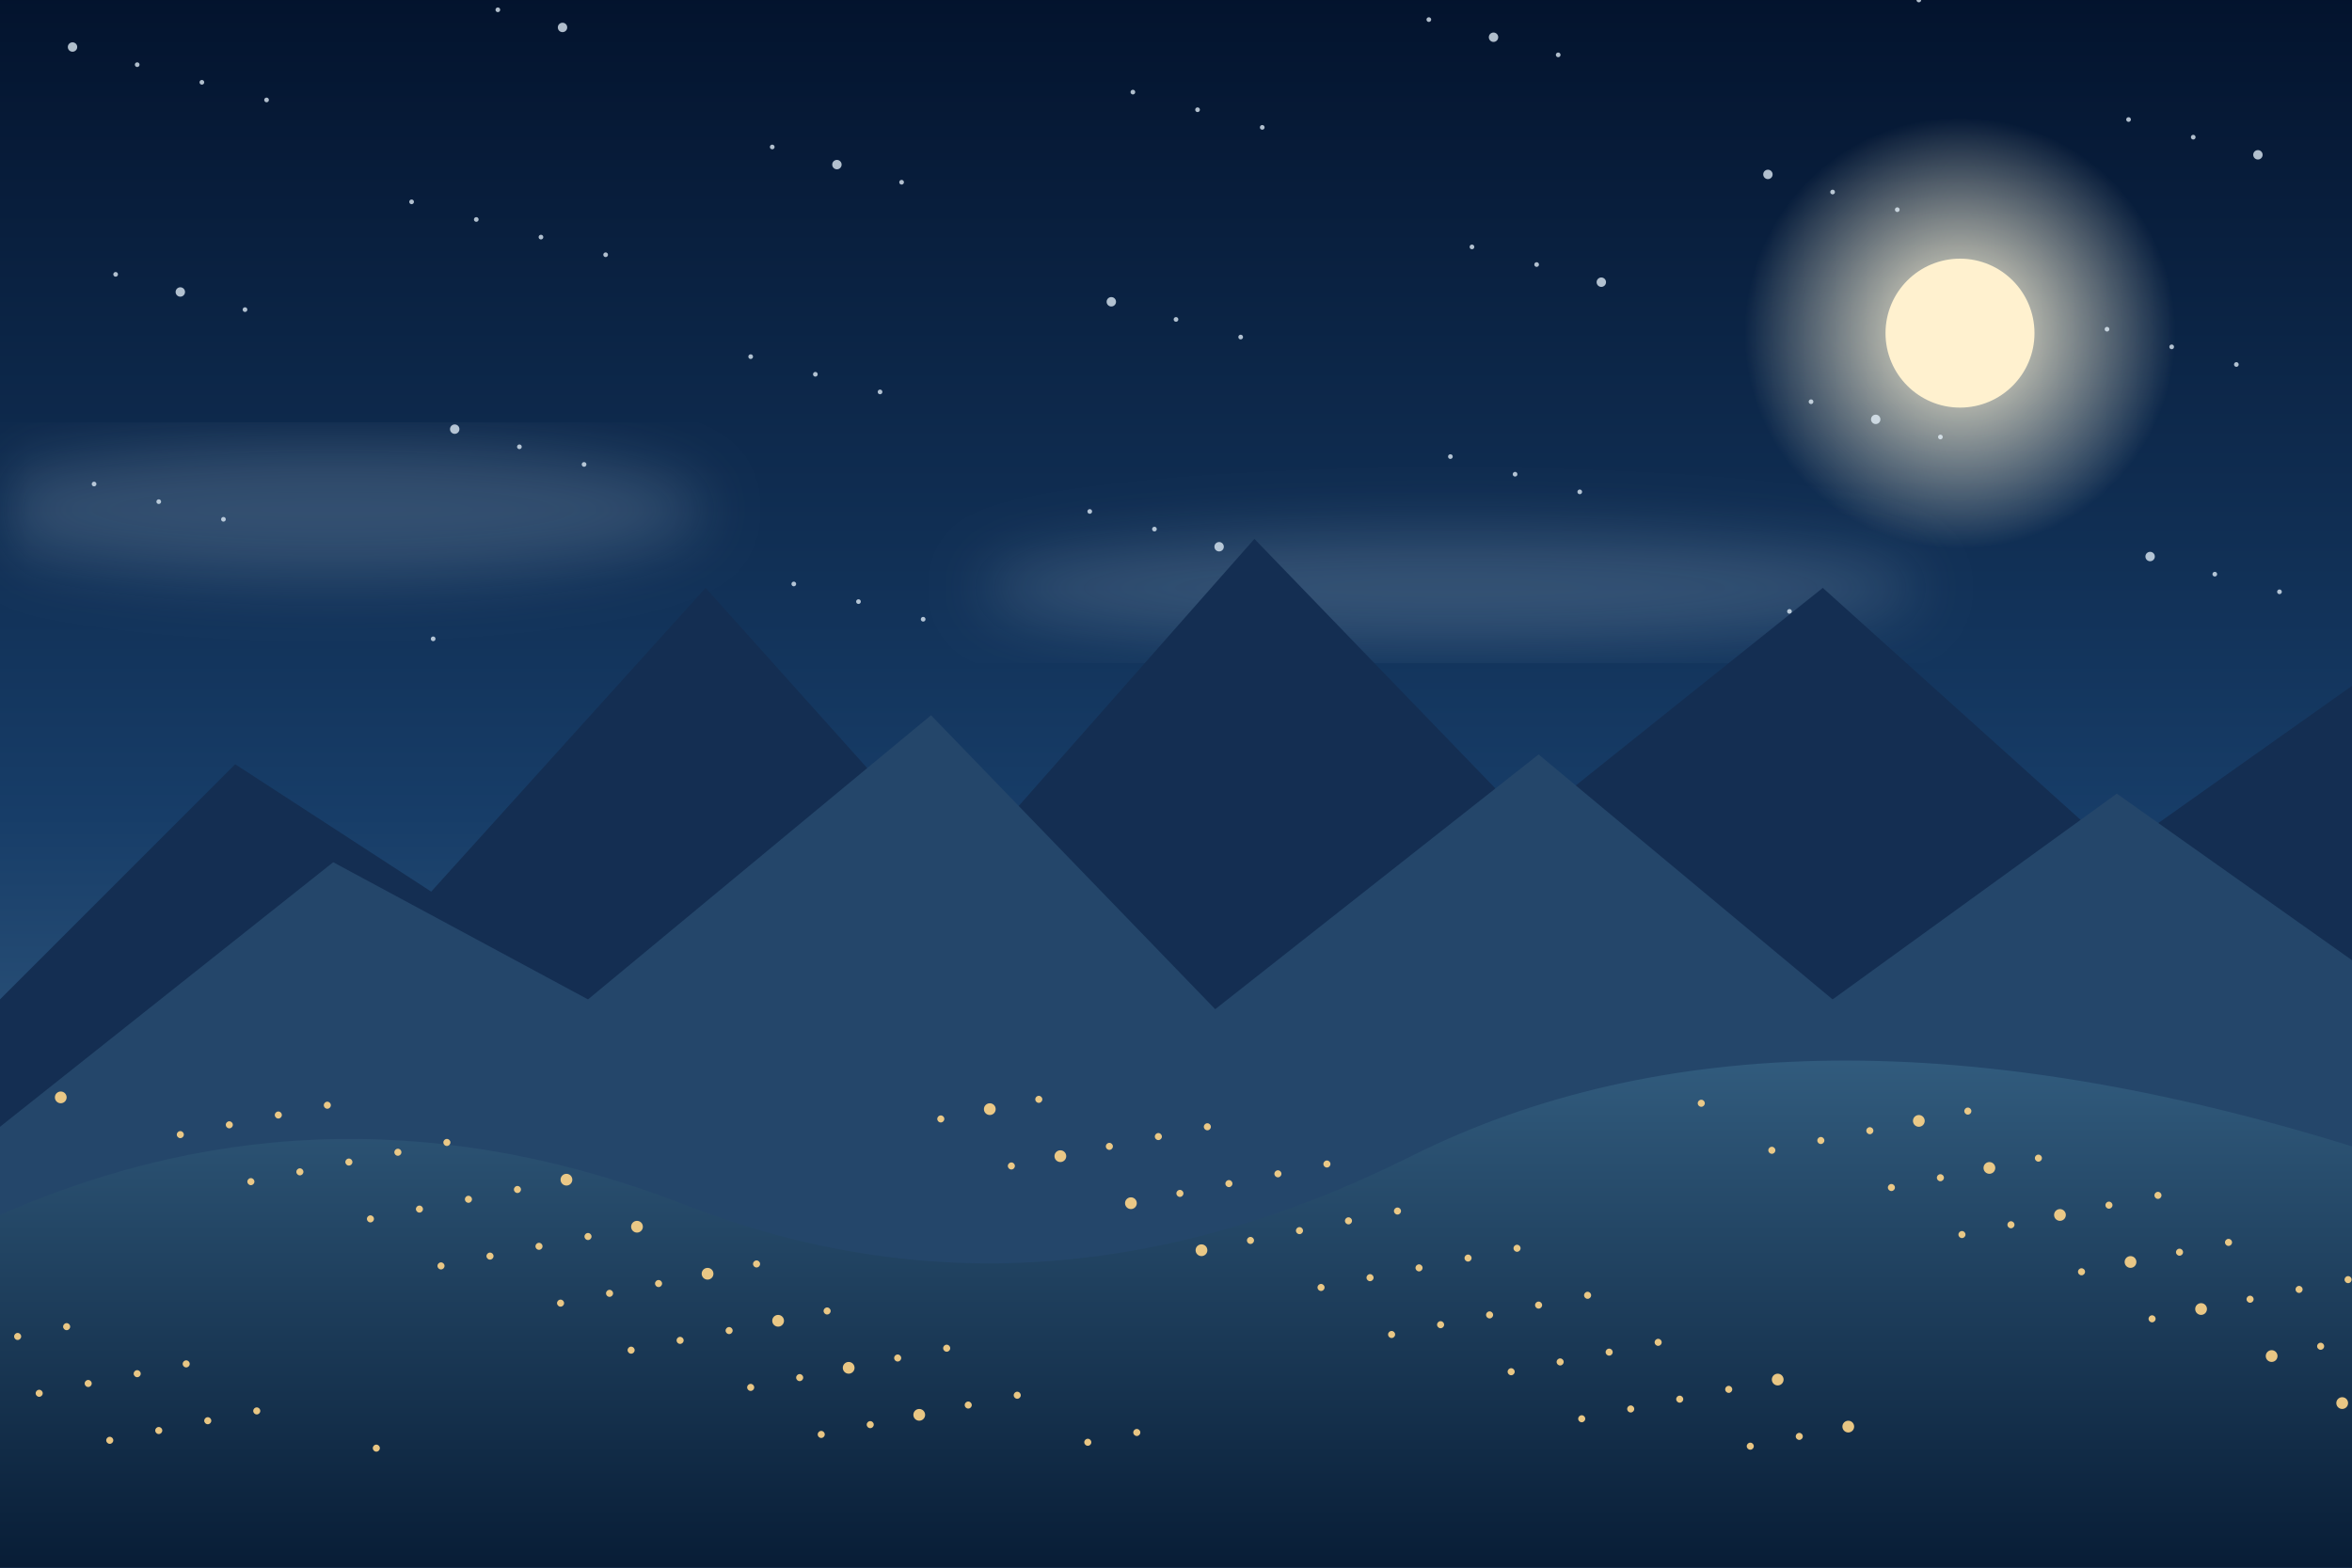
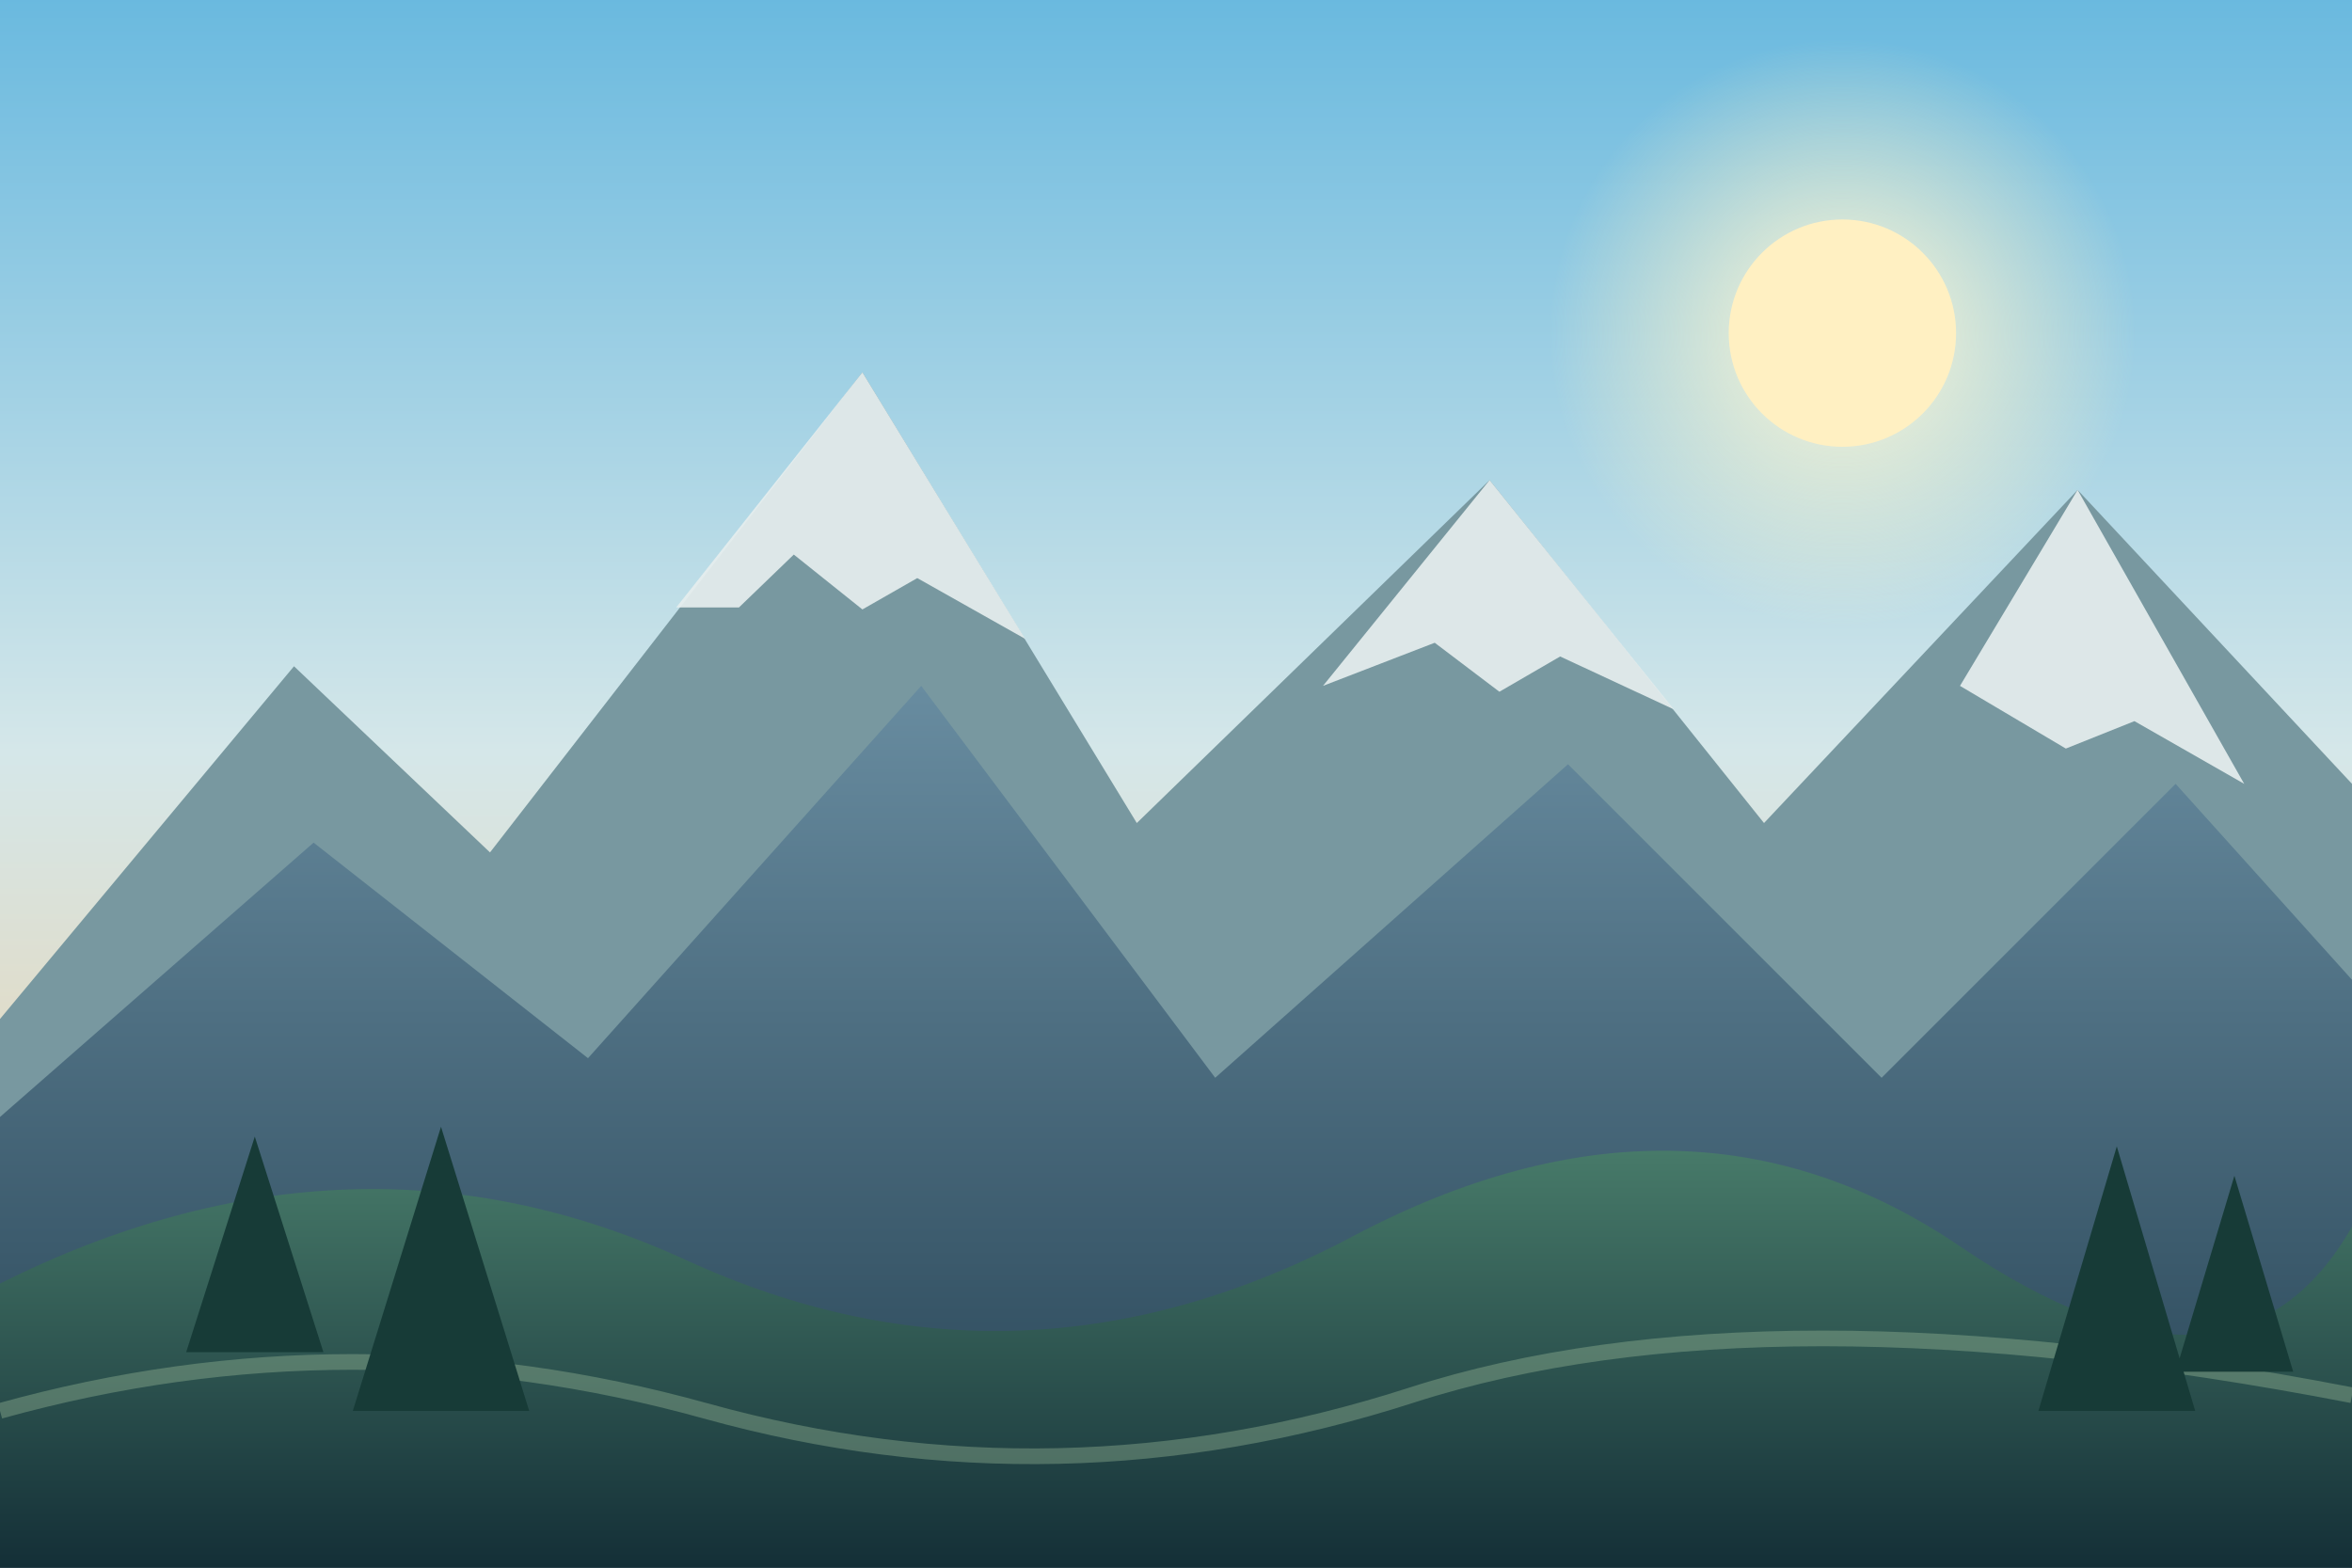
<svg xmlns="http://www.w3.org/2000/svg" viewBox="0 0 1200 800" preserveAspectRatio="xMidYMid slice">
  <defs>
-     <linearGradient id="sky" x2="0" y2="1">
-       <stop stop-color="#03132d" />
-       <stop offset=".52" stop-color="#173d68" />
-       <stop offset="1" stop-color="#527a99" />
+     <linearGradient id="s" x2="0" y2="1">
+       <stop stop-color="#69b9df" />
+       <stop offset=".48" stop-color="#d5e7e9" />
+       <stop offset="1" stop-color="#f6c78b" />
    </linearGradient>
-     <linearGradient id="front" x2="0" y2="1">
-       <stop stop-color="#315b7d" />
-       <stop offset="1" stop-color="#081d36" />
+     <linearGradient id="m" x2="0" y2="1">
+       <stop stop-color="#688ca0" />
+       <stop offset="1" stop-color="#233f50" />
    </linearGradient>
-     <radialGradient id="moon">
-       <stop stop-color="#fff6d9" />
-       <stop offset="1" stop-color="#fff6d9" stop-opacity="0" />
+     <linearGradient id="f" x2="0" y2="1">
+       <stop stop-color="#477a69" />
+       <stop offset="1" stop-color="#142f37" />
+     </linearGradient>
+     <radialGradient id="sun">
+       <stop stop-color="#fff9d9" />
+       <stop offset="1" stop-color="#fff1c2" stop-opacity="0" />
    </radialGradient>
-     <filter id="blur">
-       <feGaussianBlur stdDeviation="16" />
-     </filter>
  </defs>
-   <rect width="1200" height="800" fill="url(#sky)" />
-   <circle cx="1000" cy="170" r="110" fill="url(#moon)" />
-   <circle cx="1000" cy="170" r="38" fill="#fff1cf" />
-   <circle cx="37" cy="24" r="2.4" fill="#e9f5ff" opacity=".75" />
-   <circle cx="210" cy="103" r="1.2" fill="#e9f5ff" opacity=".75" />
-   <circle cx="383" cy="182" r="1.2" fill="#e9f5ff" opacity=".75" />
-   <circle cx="556" cy="261" r="1.2" fill="#e9f5ff" opacity=".75" />
-   <circle cx="729" cy="10" r="1.2" fill="#e9f5ff" opacity=".75" />
-   <circle cx="902" cy="89" r="2.4" fill="#e9f5ff" opacity=".75" />
-   <circle cx="1075" cy="168" r="1.2" fill="#e9f5ff" opacity=".75" />
-   <circle cx="48" cy="247" r="1.2" fill="#e9f5ff" opacity=".75" />
-   <circle cx="221" cy="326" r="1.2" fill="#e9f5ff" opacity=".75" />
-   <circle cx="394" cy="75" r="1.2" fill="#e9f5ff" opacity=".75" />
-   <circle cx="567" cy="154" r="2.4" fill="#e9f5ff" opacity=".75" />
-   <circle cx="740" cy="233" r="1.2" fill="#e9f5ff" opacity=".75" />
-   <circle cx="913" cy="312" r="1.2" fill="#e9f5ff" opacity=".75" />
-   <circle cx="1086" cy="61" r="1.2" fill="#e9f5ff" opacity=".75" />
-   <circle cx="59" cy="140" r="1.2" fill="#e9f5ff" opacity=".75" />
-   <circle cx="232" cy="219" r="2.4" fill="#e9f5ff" opacity=".75" />
-   <circle cx="405" cy="298" r="1.2" fill="#e9f5ff" opacity=".75" />
-   <circle cx="578" cy="47" r="1.2" fill="#e9f5ff" opacity=".75" />
-   <circle cx="751" cy="126" r="1.2" fill="#e9f5ff" opacity=".75" />
-   <circle cx="924" cy="205" r="1.2" fill="#e9f5ff" opacity=".75" />
-   <circle cx="1097" cy="284" r="2.4" fill="#e9f5ff" opacity=".75" />
-   <circle cx="70" cy="33" r="1.2" fill="#e9f5ff" opacity=".75" />
-   <circle cx="243" cy="112" r="1.2" fill="#e9f5ff" opacity=".75" />
-   <circle cx="416" cy="191" r="1.2" fill="#e9f5ff" opacity=".75" />
-   <circle cx="589" cy="270" r="1.2" fill="#e9f5ff" opacity=".75" />
-   <circle cx="762" cy="19" r="2.4" fill="#e9f5ff" opacity=".75" />
-   <circle cx="935" cy="98" r="1.2" fill="#e9f5ff" opacity=".75" />
-   <circle cx="1108" cy="177" r="1.2" fill="#e9f5ff" opacity=".75" />
-   <circle cx="81" cy="256" r="1.2" fill="#e9f5ff" opacity=".75" />
-   <circle cx="254" cy="5" r="1.2" fill="#e9f5ff" opacity=".75" />
-   <circle cx="427" cy="84" r="2.4" fill="#e9f5ff" opacity=".75" />
-   <circle cx="600" cy="163" r="1.2" fill="#e9f5ff" opacity=".75" />
-   <circle cx="773" cy="242" r="1.2" fill="#e9f5ff" opacity=".75" />
-   <circle cx="946" cy="321" r="1.2" fill="#e9f5ff" opacity=".75" />
-   <circle cx="1119" cy="70" r="1.2" fill="#e9f5ff" opacity=".75" />
-   <circle cx="92" cy="149" r="2.4" fill="#e9f5ff" opacity=".75" />
-   <circle cx="265" cy="228" r="1.2" fill="#e9f5ff" opacity=".75" />
-   <circle cx="438" cy="307" r="1.2" fill="#e9f5ff" opacity=".75" />
-   <circle cx="611" cy="56" r="1.2" fill="#e9f5ff" opacity=".75" />
-   <circle cx="784" cy="135" r="1.2" fill="#e9f5ff" opacity=".75" />
-   <circle cx="957" cy="214" r="2.4" fill="#e9f5ff" opacity=".75" />
-   <circle cx="1130" cy="293" r="1.2" fill="#e9f5ff" opacity=".75" />
-   <circle cx="103" cy="42" r="1.2" fill="#e9f5ff" opacity=".75" />
-   <circle cx="276" cy="121" r="1.2" fill="#e9f5ff" opacity=".75" />
-   <circle cx="449" cy="200" r="1.2" fill="#e9f5ff" opacity=".75" />
-   <circle cx="622" cy="279" r="2.4" fill="#e9f5ff" opacity=".75" />
-   <circle cx="795" cy="28" r="1.2" fill="#e9f5ff" opacity=".75" />
-   <circle cx="968" cy="107" r="1.2" fill="#e9f5ff" opacity=".75" />
-   <circle cx="1141" cy="186" r="1.2" fill="#e9f5ff" opacity=".75" />
-   <circle cx="114" cy="265" r="1.2" fill="#e9f5ff" opacity=".75" />
-   <circle cx="287" cy="14" r="2.4" fill="#e9f5ff" opacity=".75" />
-   <circle cx="460" cy="93" r="1.2" fill="#e9f5ff" opacity=".75" />
-   <circle cx="633" cy="172" r="1.2" fill="#e9f5ff" opacity=".75" />
-   <circle cx="806" cy="251" r="1.2" fill="#e9f5ff" opacity=".75" />
-   <circle cx="979" cy="0" r="1.2" fill="#e9f5ff" opacity=".75" />
-   <circle cx="1152" cy="79" r="2.4" fill="#e9f5ff" opacity=".75" />
-   <circle cx="125" cy="158" r="1.2" fill="#e9f5ff" opacity=".75" />
-   <circle cx="298" cy="237" r="1.2" fill="#e9f5ff" opacity=".75" />
-   <circle cx="471" cy="316" r="1.2" fill="#e9f5ff" opacity=".75" />
-   <circle cx="644" cy="65" r="1.2" fill="#e9f5ff" opacity=".75" />
-   <circle cx="817" cy="144" r="2.4" fill="#e9f5ff" opacity=".75" />
-   <circle cx="990" cy="223" r="1.2" fill="#e9f5ff" opacity=".75" />
-   <circle cx="1163" cy="302" r="1.2" fill="#e9f5ff" opacity=".75" />
-   <circle cx="136" cy="51" r="1.2" fill="#e9f5ff" opacity=".75" />
-   <circle cx="309" cy="130" r="1.2" fill="#e9f5ff" opacity=".75" />
-   <g fill="#d5e8f7" opacity=".18" filter="url(#blur)">
-     <ellipse cx="170" cy="260" rx="190" ry="34" />
-     <ellipse cx="740" cy="300" rx="240" ry="28" />
-   </g>
-   <path d="M0 510 120 390 220 455 360 300 490 445 640 275 780 420 930 300 1080 435 1200 350V800H0Z" fill="#142e52" />
-   <path d="M0 575 170 440 300 510 475 365 620 515 785 385 935 510 1080 405 1200 490V800H0Z" fill="#24466a" />
-   <path d="M0 620Q170 545 350 615T720 590T1200 585V800H0Z" fill="url(#front)" />
-   <g fill="#ffd68a">
-     <circle cx="31" cy="560" r="3" opacity=".9" />
-     <circle cx="128" cy="603" r="1.8" opacity=".9" />
-     <circle cx="225" cy="646" r="1.8" opacity=".9" />
-     <circle cx="322" cy="689" r="1.8" opacity=".9" />
-     <circle cx="419" cy="732" r="1.8" opacity=".9" />
-     <circle cx="516" cy="595" r="1.8" opacity=".9" />
-     <circle cx="613" cy="638" r="3" opacity=".9" />
-     <circle cx="710" cy="681" r="1.8" opacity=".9" />
-     <circle cx="807" cy="724" r="1.8" opacity=".9" />
-     <circle cx="904" cy="587" r="1.8" opacity=".9" />
-     <circle cx="1001" cy="630" r="1.8" opacity=".9" />
-     <circle cx="1098" cy="673" r="1.8" opacity=".9" />
-     <circle cx="1195" cy="716" r="3" opacity=".9" />
-     <circle cx="92" cy="579" r="1.8" opacity=".9" />
-     <circle cx="189" cy="622" r="1.8" opacity=".9" />
-     <circle cx="286" cy="665" r="1.8" opacity=".9" />
-     <circle cx="383" cy="708" r="1.8" opacity=".9" />
-     <circle cx="480" cy="571" r="1.8" opacity=".9" />
-     <circle cx="577" cy="614" r="3" opacity=".9" />
-     <circle cx="674" cy="657" r="1.8" opacity=".9" />
-     <circle cx="771" cy="700" r="1.8" opacity=".9" />
-     <circle cx="868" cy="563" r="1.8" opacity=".9" />
-     <circle cx="965" cy="606" r="1.8" opacity=".9" />
-     <circle cx="1062" cy="649" r="1.8" opacity=".9" />
-     <circle cx="1159" cy="692" r="3" opacity=".9" />
-     <circle cx="56" cy="735" r="1.8" opacity=".9" />
-     <circle cx="153" cy="598" r="1.8" opacity=".9" />
-     <circle cx="250" cy="641" r="1.8" opacity=".9" />
-     <circle cx="347" cy="684" r="1.8" opacity=".9" />
-     <circle cx="444" cy="727" r="1.8" opacity=".9" />
-     <circle cx="541" cy="590" r="3" opacity=".9" />
-     <circle cx="638" cy="633" r="1.8" opacity=".9" />
-     <circle cx="735" cy="676" r="1.8" opacity=".9" />
-     <circle cx="832" cy="719" r="1.8" opacity=".9" />
-     <circle cx="929" cy="582" r="1.8" opacity=".9" />
-     <circle cx="1026" cy="625" r="1.8" opacity=".9" />
-     <circle cx="1123" cy="668" r="3" opacity=".9" />
-     <circle cx="20" cy="711" r="1.8" opacity=".9" />
-     <circle cx="117" cy="574" r="1.8" opacity=".9" />
-     <circle cx="214" cy="617" r="1.8" opacity=".9" />
-     <circle cx="311" cy="660" r="1.8" opacity=".9" />
-     <circle cx="408" cy="703" r="1.8" opacity=".9" />
-     <circle cx="505" cy="566" r="3" opacity=".9" />
-     <circle cx="602" cy="609" r="1.8" opacity=".9" />
-     <circle cx="699" cy="652" r="1.8" opacity=".9" />
-     <circle cx="796" cy="695" r="1.8" opacity=".9" />
-     <circle cx="893" cy="738" r="1.8" opacity=".9" />
-     <circle cx="990" cy="601" r="1.8" opacity=".9" />
-     <circle cx="1087" cy="644" r="3" opacity=".9" />
-     <circle cx="1184" cy="687" r="1.8" opacity=".9" />
-     <circle cx="81" cy="730" r="1.8" opacity=".9" />
-     <circle cx="178" cy="593" r="1.8" opacity=".9" />
-     <circle cx="275" cy="636" r="1.8" opacity=".9" />
-     <circle cx="372" cy="679" r="1.8" opacity=".9" />
-     <circle cx="469" cy="722" r="3" opacity=".9" />
-     <circle cx="566" cy="585" r="1.8" opacity=".9" />
-     <circle cx="663" cy="628" r="1.8" opacity=".9" />
-     <circle cx="760" cy="671" r="1.8" opacity=".9" />
-     <circle cx="857" cy="714" r="1.8" opacity=".9" />
-     <circle cx="954" cy="577" r="1.8" opacity=".9" />
-     <circle cx="1051" cy="620" r="3" opacity=".9" />
-     <circle cx="1148" cy="663" r="1.8" opacity=".9" />
-     <circle cx="45" cy="706" r="1.8" opacity=".9" />
-     <circle cx="142" cy="569" r="1.8" opacity=".9" />
-     <circle cx="239" cy="612" r="1.8" opacity=".9" />
-     <circle cx="336" cy="655" r="1.8" opacity=".9" />
-     <circle cx="433" cy="698" r="3" opacity=".9" />
-     <circle cx="530" cy="561" r="1.8" opacity=".9" />
-     <circle cx="627" cy="604" r="1.8" opacity=".9" />
-     <circle cx="724" cy="647" r="1.8" opacity=".9" />
-     <circle cx="821" cy="690" r="1.8" opacity=".9" />
-     <circle cx="918" cy="733" r="1.8" opacity=".9" />
-     <circle cx="1015" cy="596" r="3" opacity=".9" />
-     <circle cx="1112" cy="639" r="1.8" opacity=".9" />
-     <circle cx="9" cy="682" r="1.8" opacity=".9" />
-     <circle cx="106" cy="725" r="1.8" opacity=".9" />
-     <circle cx="203" cy="588" r="1.8" opacity=".9" />
-     <circle cx="300" cy="631" r="1.8" opacity=".9" />
-     <circle cx="397" cy="674" r="3" opacity=".9" />
-     <circle cx="494" cy="717" r="1.8" opacity=".9" />
-     <circle cx="591" cy="580" r="1.8" opacity=".9" />
-     <circle cx="688" cy="623" r="1.8" opacity=".9" />
-     <circle cx="785" cy="666" r="1.8" opacity=".9" />
-     <circle cx="882" cy="709" r="1.8" opacity=".9" />
-     <circle cx="979" cy="572" r="3" opacity=".9" />
-     <circle cx="1076" cy="615" r="1.8" opacity=".9" />
-     <circle cx="1173" cy="658" r="1.8" opacity=".9" />
-     <circle cx="70" cy="701" r="1.8" opacity=".9" />
-     <circle cx="167" cy="564" r="1.8" opacity=".9" />
-     <circle cx="264" cy="607" r="1.8" opacity=".9" />
-     <circle cx="361" cy="650" r="3" opacity=".9" />
-     <circle cx="458" cy="693" r="1.8" opacity=".9" />
-     <circle cx="555" cy="736" r="1.8" opacity=".9" />
-     <circle cx="652" cy="599" r="1.8" opacity=".9" />
-     <circle cx="749" cy="642" r="1.8" opacity=".9" />
-     <circle cx="846" cy="685" r="1.8" opacity=".9" />
-     <circle cx="943" cy="728" r="3" opacity=".9" />
-     <circle cx="1040" cy="591" r="1.8" opacity=".9" />
-     <circle cx="1137" cy="634" r="1.8" opacity=".9" />
-     <circle cx="34" cy="677" r="1.8" opacity=".9" />
-     <circle cx="131" cy="720" r="1.8" opacity=".9" />
-     <circle cx="228" cy="583" r="1.8" opacity=".9" />
-     <circle cx="325" cy="626" r="3" opacity=".9" />
-     <circle cx="422" cy="669" r="1.8" opacity=".9" />
-     <circle cx="519" cy="712" r="1.8" opacity=".9" />
-     <circle cx="616" cy="575" r="1.8" opacity=".9" />
-     <circle cx="713" cy="618" r="1.8" opacity=".9" />
-     <circle cx="810" cy="661" r="1.8" opacity=".9" />
-     <circle cx="907" cy="704" r="3" opacity=".9" />
-     <circle cx="1004" cy="567" r="1.8" opacity=".9" />
-     <circle cx="1101" cy="610" r="1.8" opacity=".9" />
-     <circle cx="1198" cy="653" r="1.8" opacity=".9" />
-     <circle cx="95" cy="696" r="1.8" opacity=".9" />
-     <circle cx="192" cy="739" r="1.8" opacity=".9" />
-     <circle cx="289" cy="602" r="3" opacity=".9" />
-     <circle cx="386" cy="645" r="1.8" opacity=".9" />
-     <circle cx="483" cy="688" r="1.8" opacity=".9" />
-     <circle cx="580" cy="731" r="1.8" opacity=".9" />
-     <circle cx="677" cy="594" r="1.8" opacity=".9" />
-     <circle cx="774" cy="637" r="1.8" opacity=".9" />
+   <rect width="1200" height="800" fill="url(#s)" />
+   <circle cx="940" cy="170" r="150" fill="url(#sun)" />
+   <circle cx="940" cy="170" r="58" fill="#fff0c2" />
+   <path d="M0 520 150 340 250 435 440 190 580 420 760 245 900 420 1060 250 1200 400V800H0Z" fill="#7898a0" />
+   <path d="m345 310 95-120 83 136-55-31-28 16-35-28-28 27Z M675 350l85-105 94 117-58-27-31 18-33-25Z M1000 350l60-100 85 150-56-32-35 14Z" fill="#e6eeee" opacity=".92" />
+   <path d="M0 570 160 430 300 540 470 350 620 550 800 390 960 550 1110 400 1200 500V800H0Z" fill="url(#m)" />
+   <path d="M0 655q180-90 350-12t340-12 310 5 200-10V800H0Z" fill="url(#f)" />
+   <path d="M0 720q180-50 360 0t360-8 480 0" fill="none" stroke="#a5c7a0" stroke-width="8" opacity=".35" />
+   <g fill="#173b37">
+     <path d="m95 690 35-110 35 110Z M180 720l45-145 45 145Z M1040 720l40-135 40 135Z M1110 700l30-100 30 100Z" />
  </g>
</svg>
